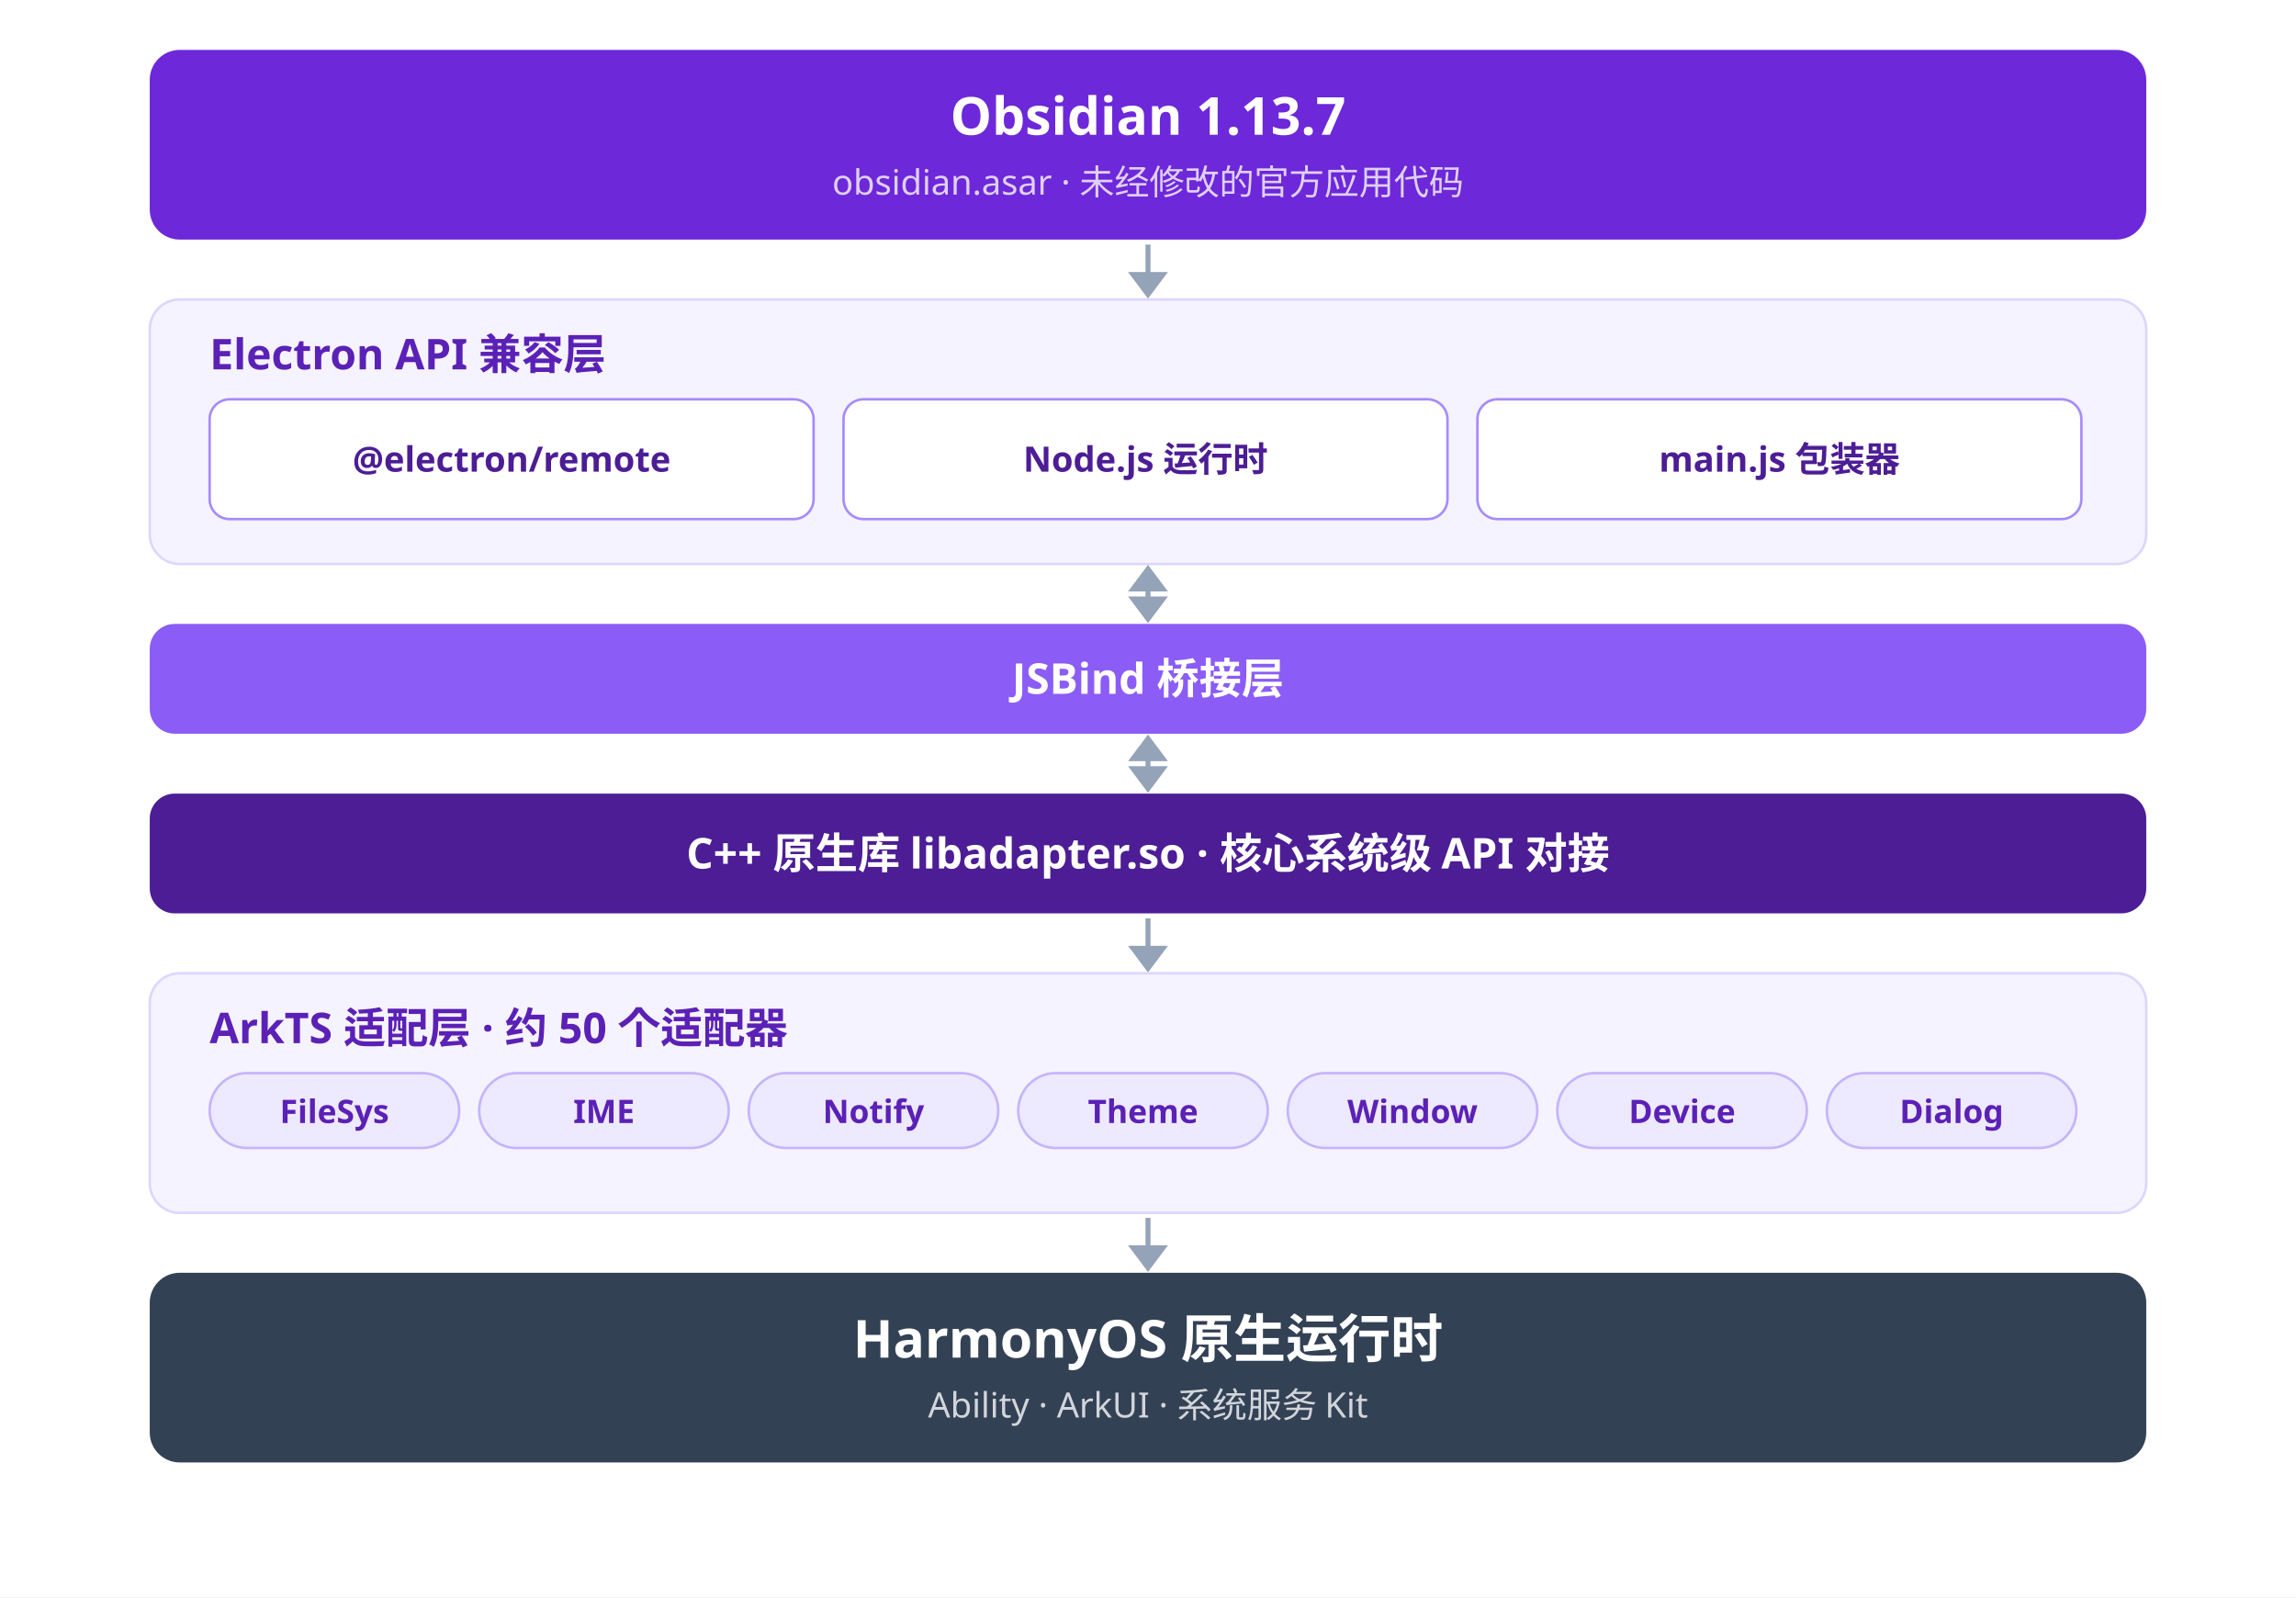
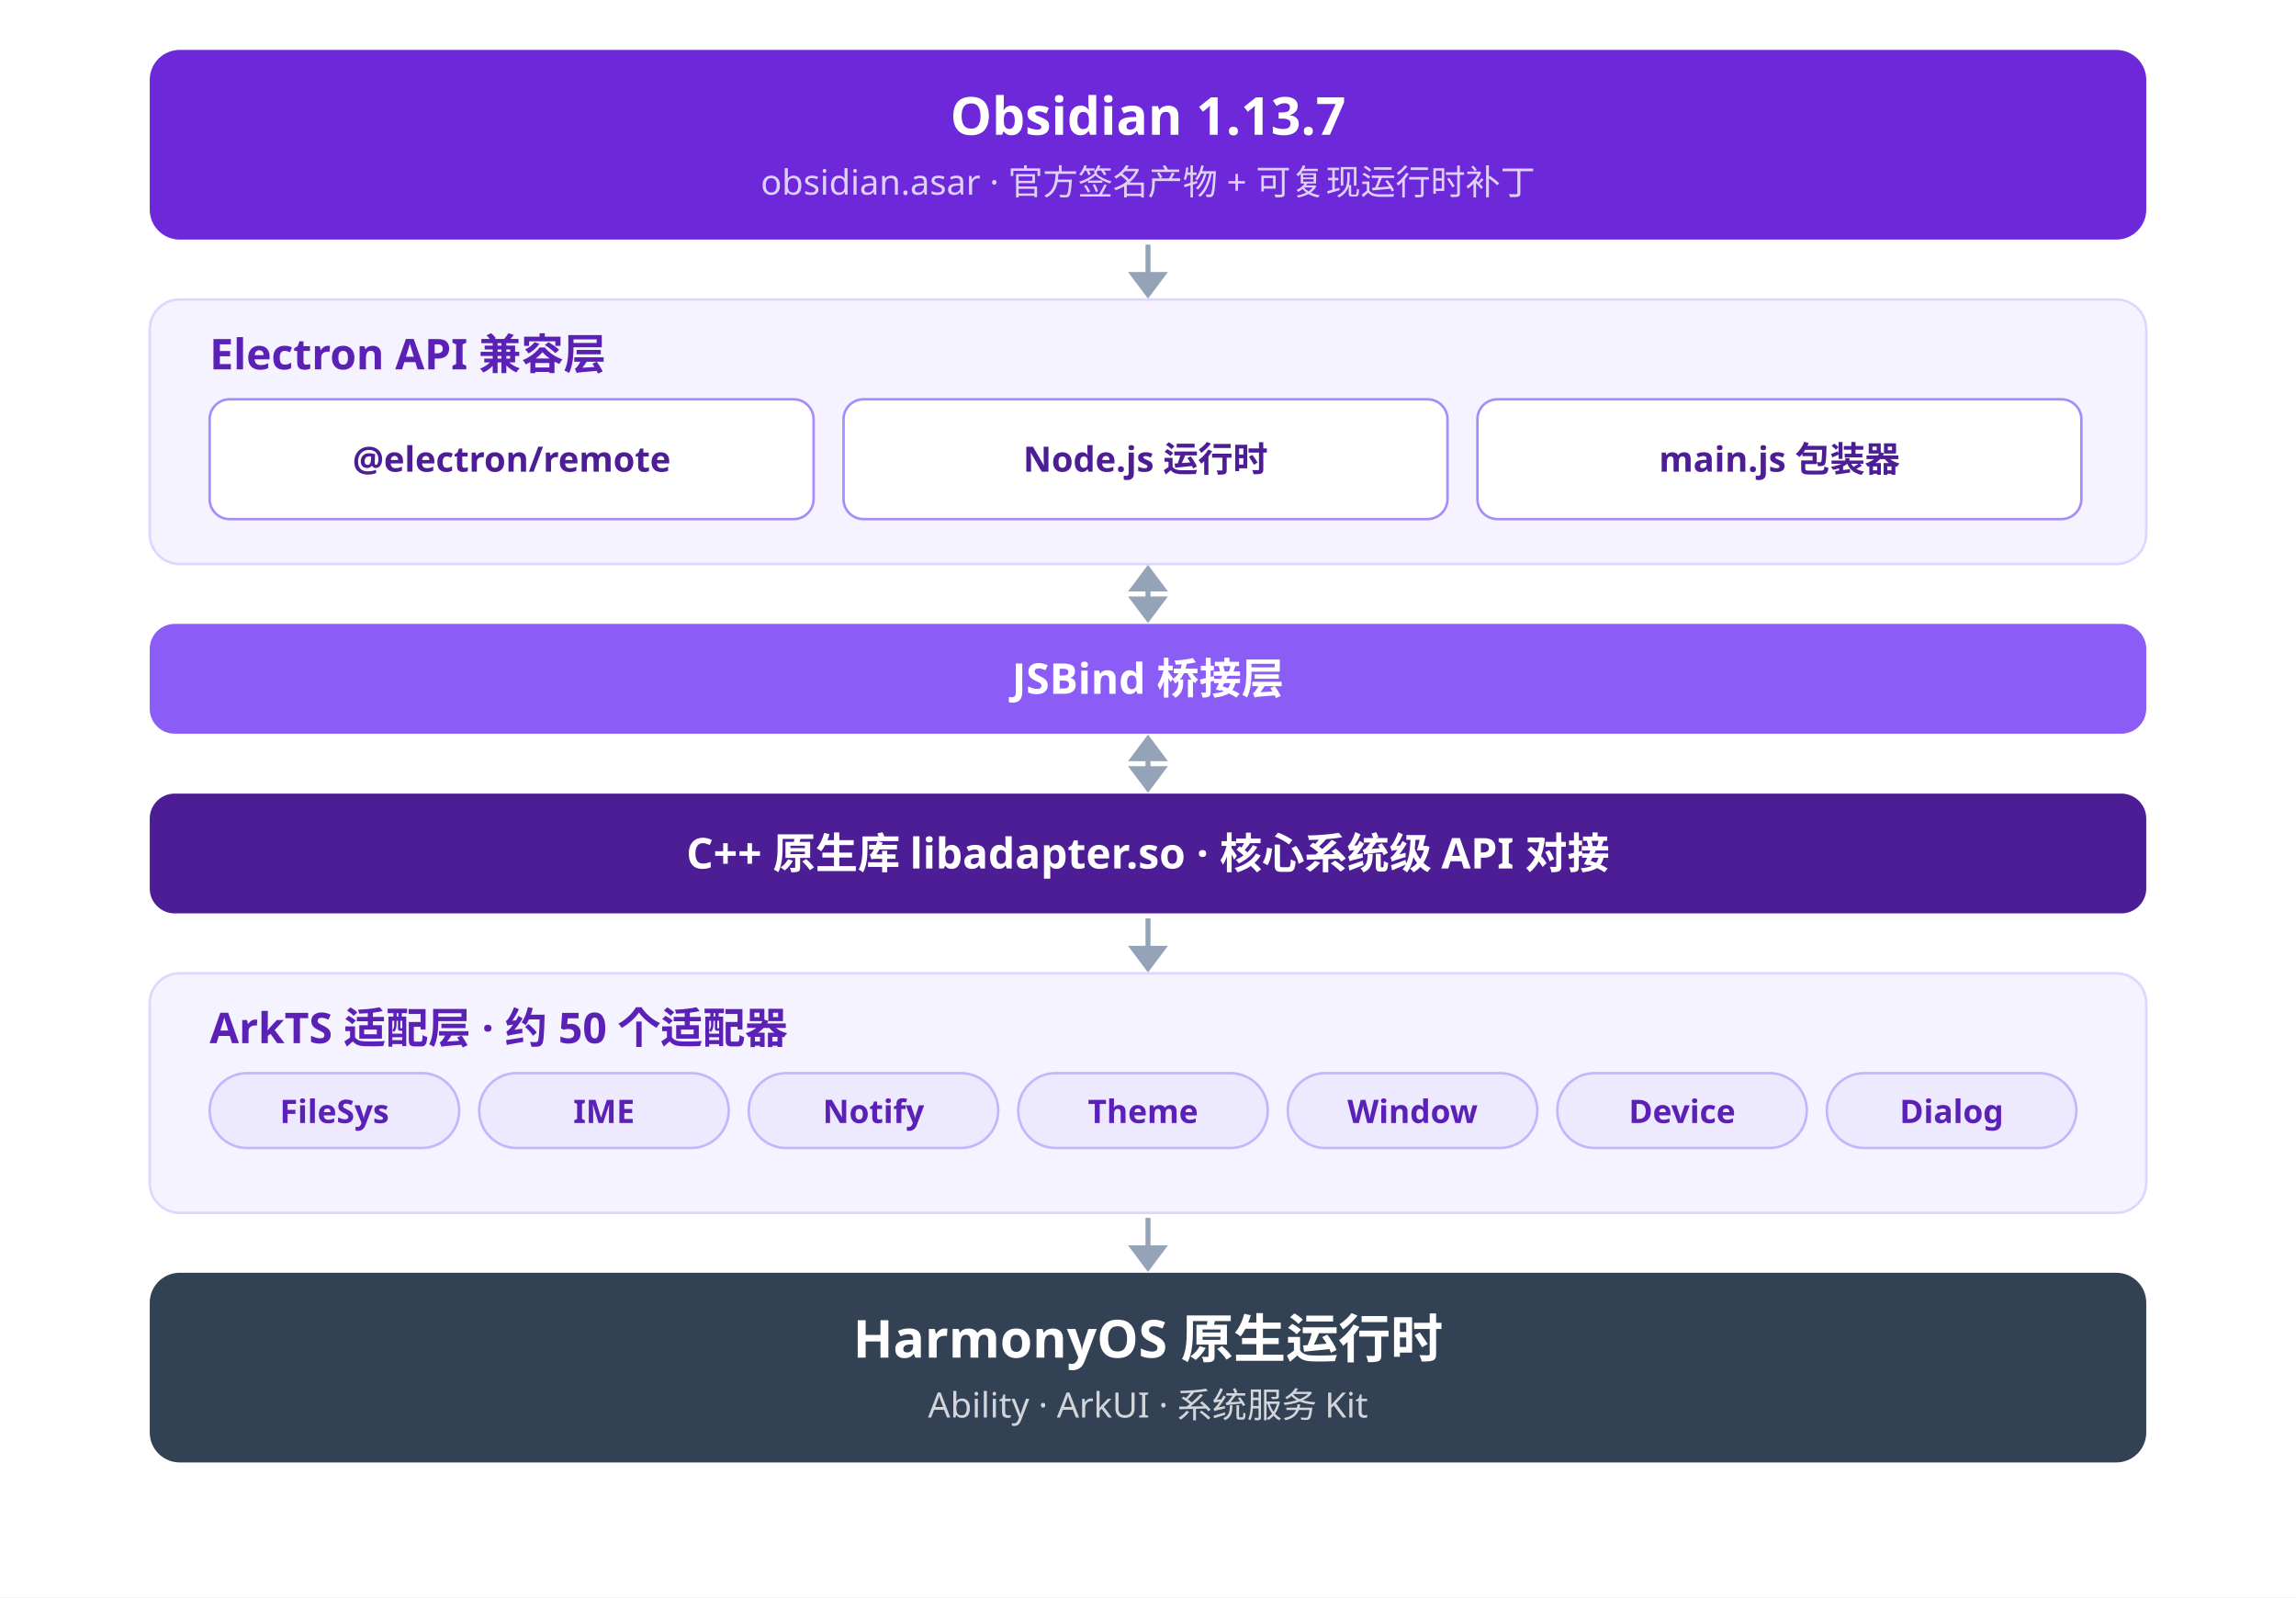
<svg xmlns="http://www.w3.org/2000/svg" width="920" height="640" viewBox="0 0 920 640">
  <defs>
    <style>text { font-family:'Segoe UI','Microsoft YaHei','PingFang SC','Noto Sans SC',sans-serif; }.title{font-size:21px;font-weight:700;fill:#FFFFFF;text-anchor:middle;}.sub{font-size:14px;fill:#FFFFFF;opacity:.78;text-anchor:middle;}.label{font-size:17px;font-weight:700;fill:#5B21B6;}.chip{font-size:13px;fill:#5B21B6;text-anchor:middle;font-weight:600;}.box{font-size:14px;fill:#4C1D95;text-anchor:middle;font-weight:600;}.mid{font-size:17px;font-weight:700;fill:#FFFFFF;text-anchor:middle;}</style>
  </defs>
  <rect width="920" height="640" fill="#FFFFFF" />
  <rect x="60" y="20" width="800" height="76" rx="12" fill="#6D28D9" />
  <text x="460" y="54" class="title">Obsidian 1.13.7</text>
-   <text x="460" y="78" class="sub">obsidian.asar · 未经修改的官方应用代码</text>
+   <text x="460" y="78" class="sub">obsidian.asar · 官方签名产物 + 可复现运行时补丁</text>
  <g stroke="#94A3B8" stroke-width="2" fill="#94A3B8">
    <line x1="460" y1="98" x2="460" y2="112" />
    <polygon points="454,110 466,110 460,118" />
  </g>
  <rect x="60" y="120" width="800" height="106" rx="12" fill="#F5F3FF" stroke="#DDD6FE" />
  <text x="84" y="148" class="label">Electron API 兼容层</text>
  <rect x="84" y="160" width="242" height="48" rx="8" fill="#FFFFFF" stroke="#A78BFA" />
  <text x="205" y="189" class="box">@electron/remote</text>
  <rect x="338" y="160" width="242" height="48" rx="8" fill="#FFFFFF" stroke="#A78BFA" />
  <text x="459" y="189" class="box">Node.js 运行时</text>
  <rect x="592" y="160" width="242" height="48" rx="8" fill="#FFFFFF" stroke="#A78BFA" />
  <text x="713" y="189" class="box">main.js 包装器</text>
  <g stroke="#94A3B8" stroke-width="2" fill="#94A3B8">
    <line x1="460" y1="234" x2="460" y2="242" />
    <polygon points="454,240 466,240 460,248" />
    <polygon points="454,236 466,236 460,228" />
  </g>
  <rect x="60" y="250" width="800" height="44" rx="10" fill="#8B5CF6" />
  <text x="460" y="278" class="mid">JSBind 桥接层</text>
  <g stroke="#94A3B8" stroke-width="2" fill="#94A3B8">
    <line x1="460" y1="302" x2="460" y2="310" />
    <polygon points="454,308 466,308 460,316" />
    <polygon points="454,304 466,304 460,296" />
  </g>
  <rect x="60" y="318" width="800" height="48" rx="10" fill="#4C1D95" />
  <text x="460" y="348" class="mid">C++ 原生库 libadapter.so · 核心系统级 API 对接</text>
  <g stroke="#94A3B8" stroke-width="2" fill="#94A3B8">
    <line x1="460" y1="368" x2="460" y2="382" />
    <polygon points="454,380 466,380 460,388" />
  </g>
  <rect x="60" y="390" width="800" height="96" rx="12" fill="#F5F3FF" stroke="#DDD6FE" />
  <text x="84" y="418" class="label">ArkTS 适配层 · 约 50 个适配器</text>
  <rect x="84" y="430" width="100" height="30" rx="15" fill="#EDE9FE" stroke="#C4B5FD" />
  <text x="134" y="450" class="chip">FileSys</text>
  <rect x="192" y="430" width="100" height="30" rx="15" fill="#EDE9FE" stroke="#C4B5FD" />
  <text x="242" y="450" class="chip">IME</text>
  <rect x="300" y="430" width="100" height="30" rx="15" fill="#EDE9FE" stroke="#C4B5FD" />
  <text x="350" y="450" class="chip">Notify</text>
  <rect x="408" y="430" width="100" height="30" rx="15" fill="#EDE9FE" stroke="#C4B5FD" />
  <text x="458" y="450" class="chip">Theme</text>
  <rect x="516" y="430" width="100" height="30" rx="15" fill="#EDE9FE" stroke="#C4B5FD" />
  <text x="566" y="450" class="chip">Window</text>
  <rect x="624" y="430" width="100" height="30" rx="15" fill="#EDE9FE" stroke="#C4B5FD" />
  <text x="674" y="450" class="chip">Device</text>
  <rect x="732" y="430" width="100" height="30" rx="15" fill="#EDE9FE" stroke="#C4B5FD" />
  <text x="782" y="450" class="chip">Dialog</text>
  <g stroke="#94A3B8" stroke-width="2" fill="#94A3B8">
    <line x1="460" y1="488" x2="460" y2="502" />
    <polygon points="454,500 466,500 460,508" />
  </g>
  <rect x="60" y="510" width="800" height="76" rx="12" fill="#334155" />
  <text x="460" y="544" class="title">HarmonyOS 原生运行时</text>
  <text x="460" y="568" class="sub">Ability · ArkUI · 系统服务 Kit</text>
</svg>
